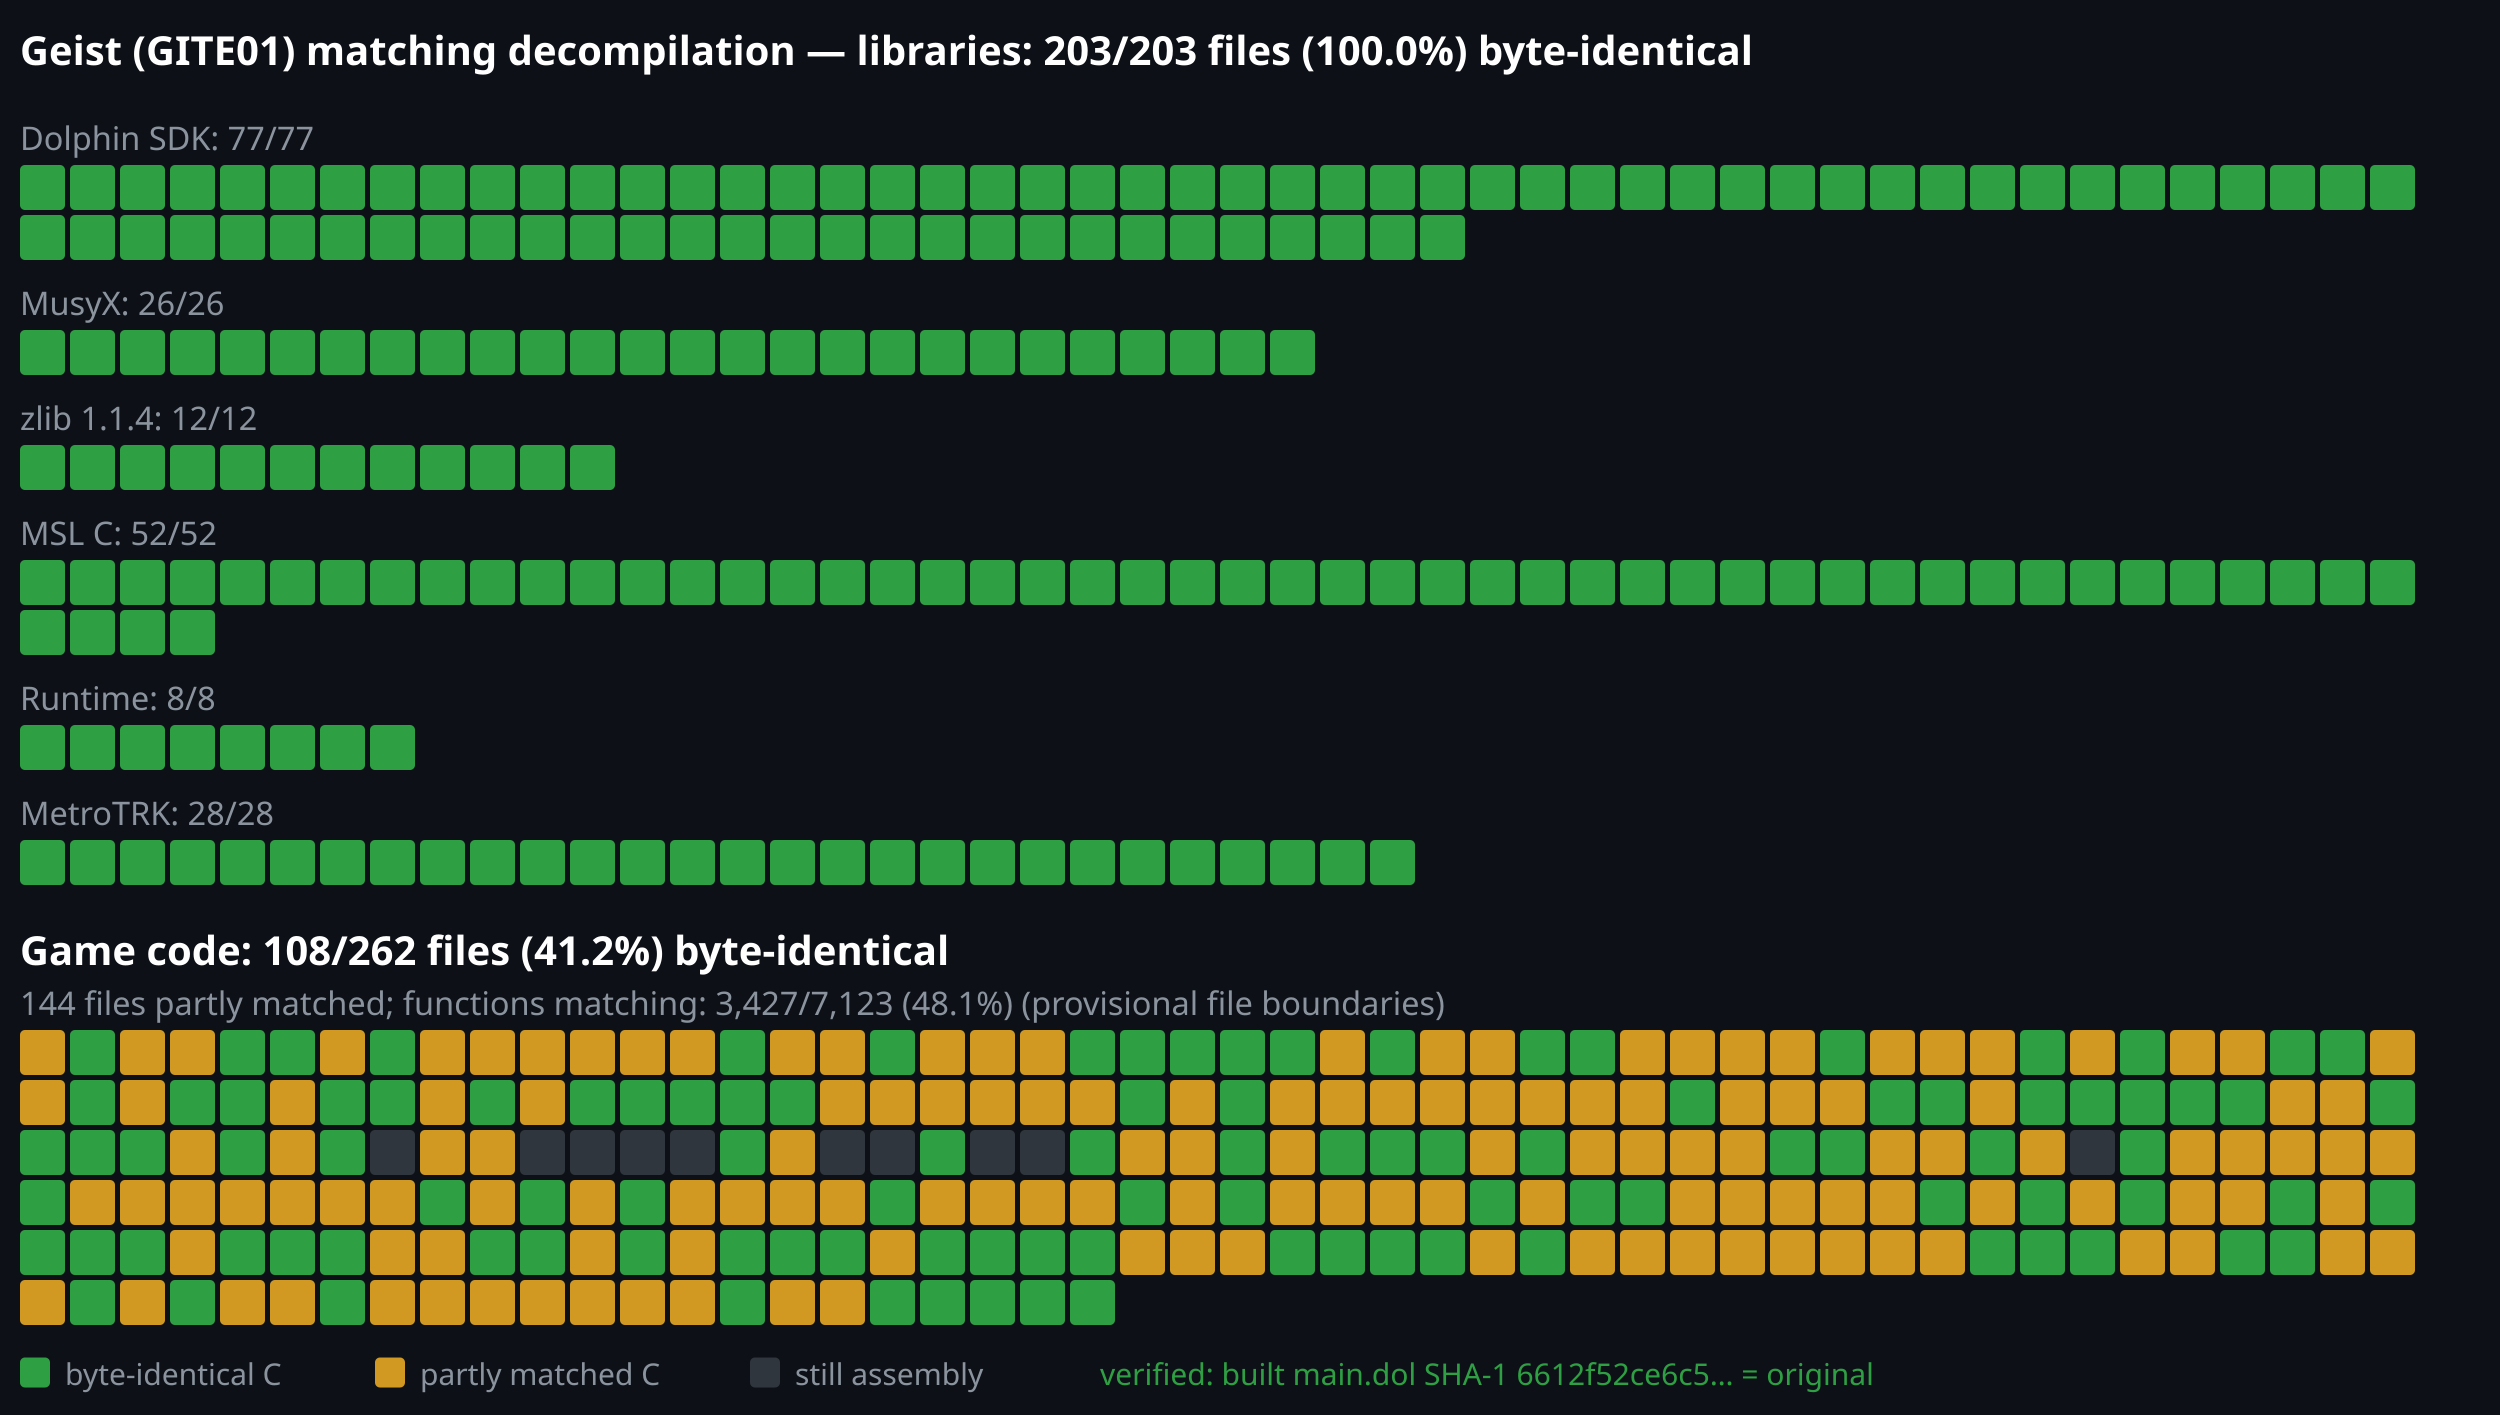
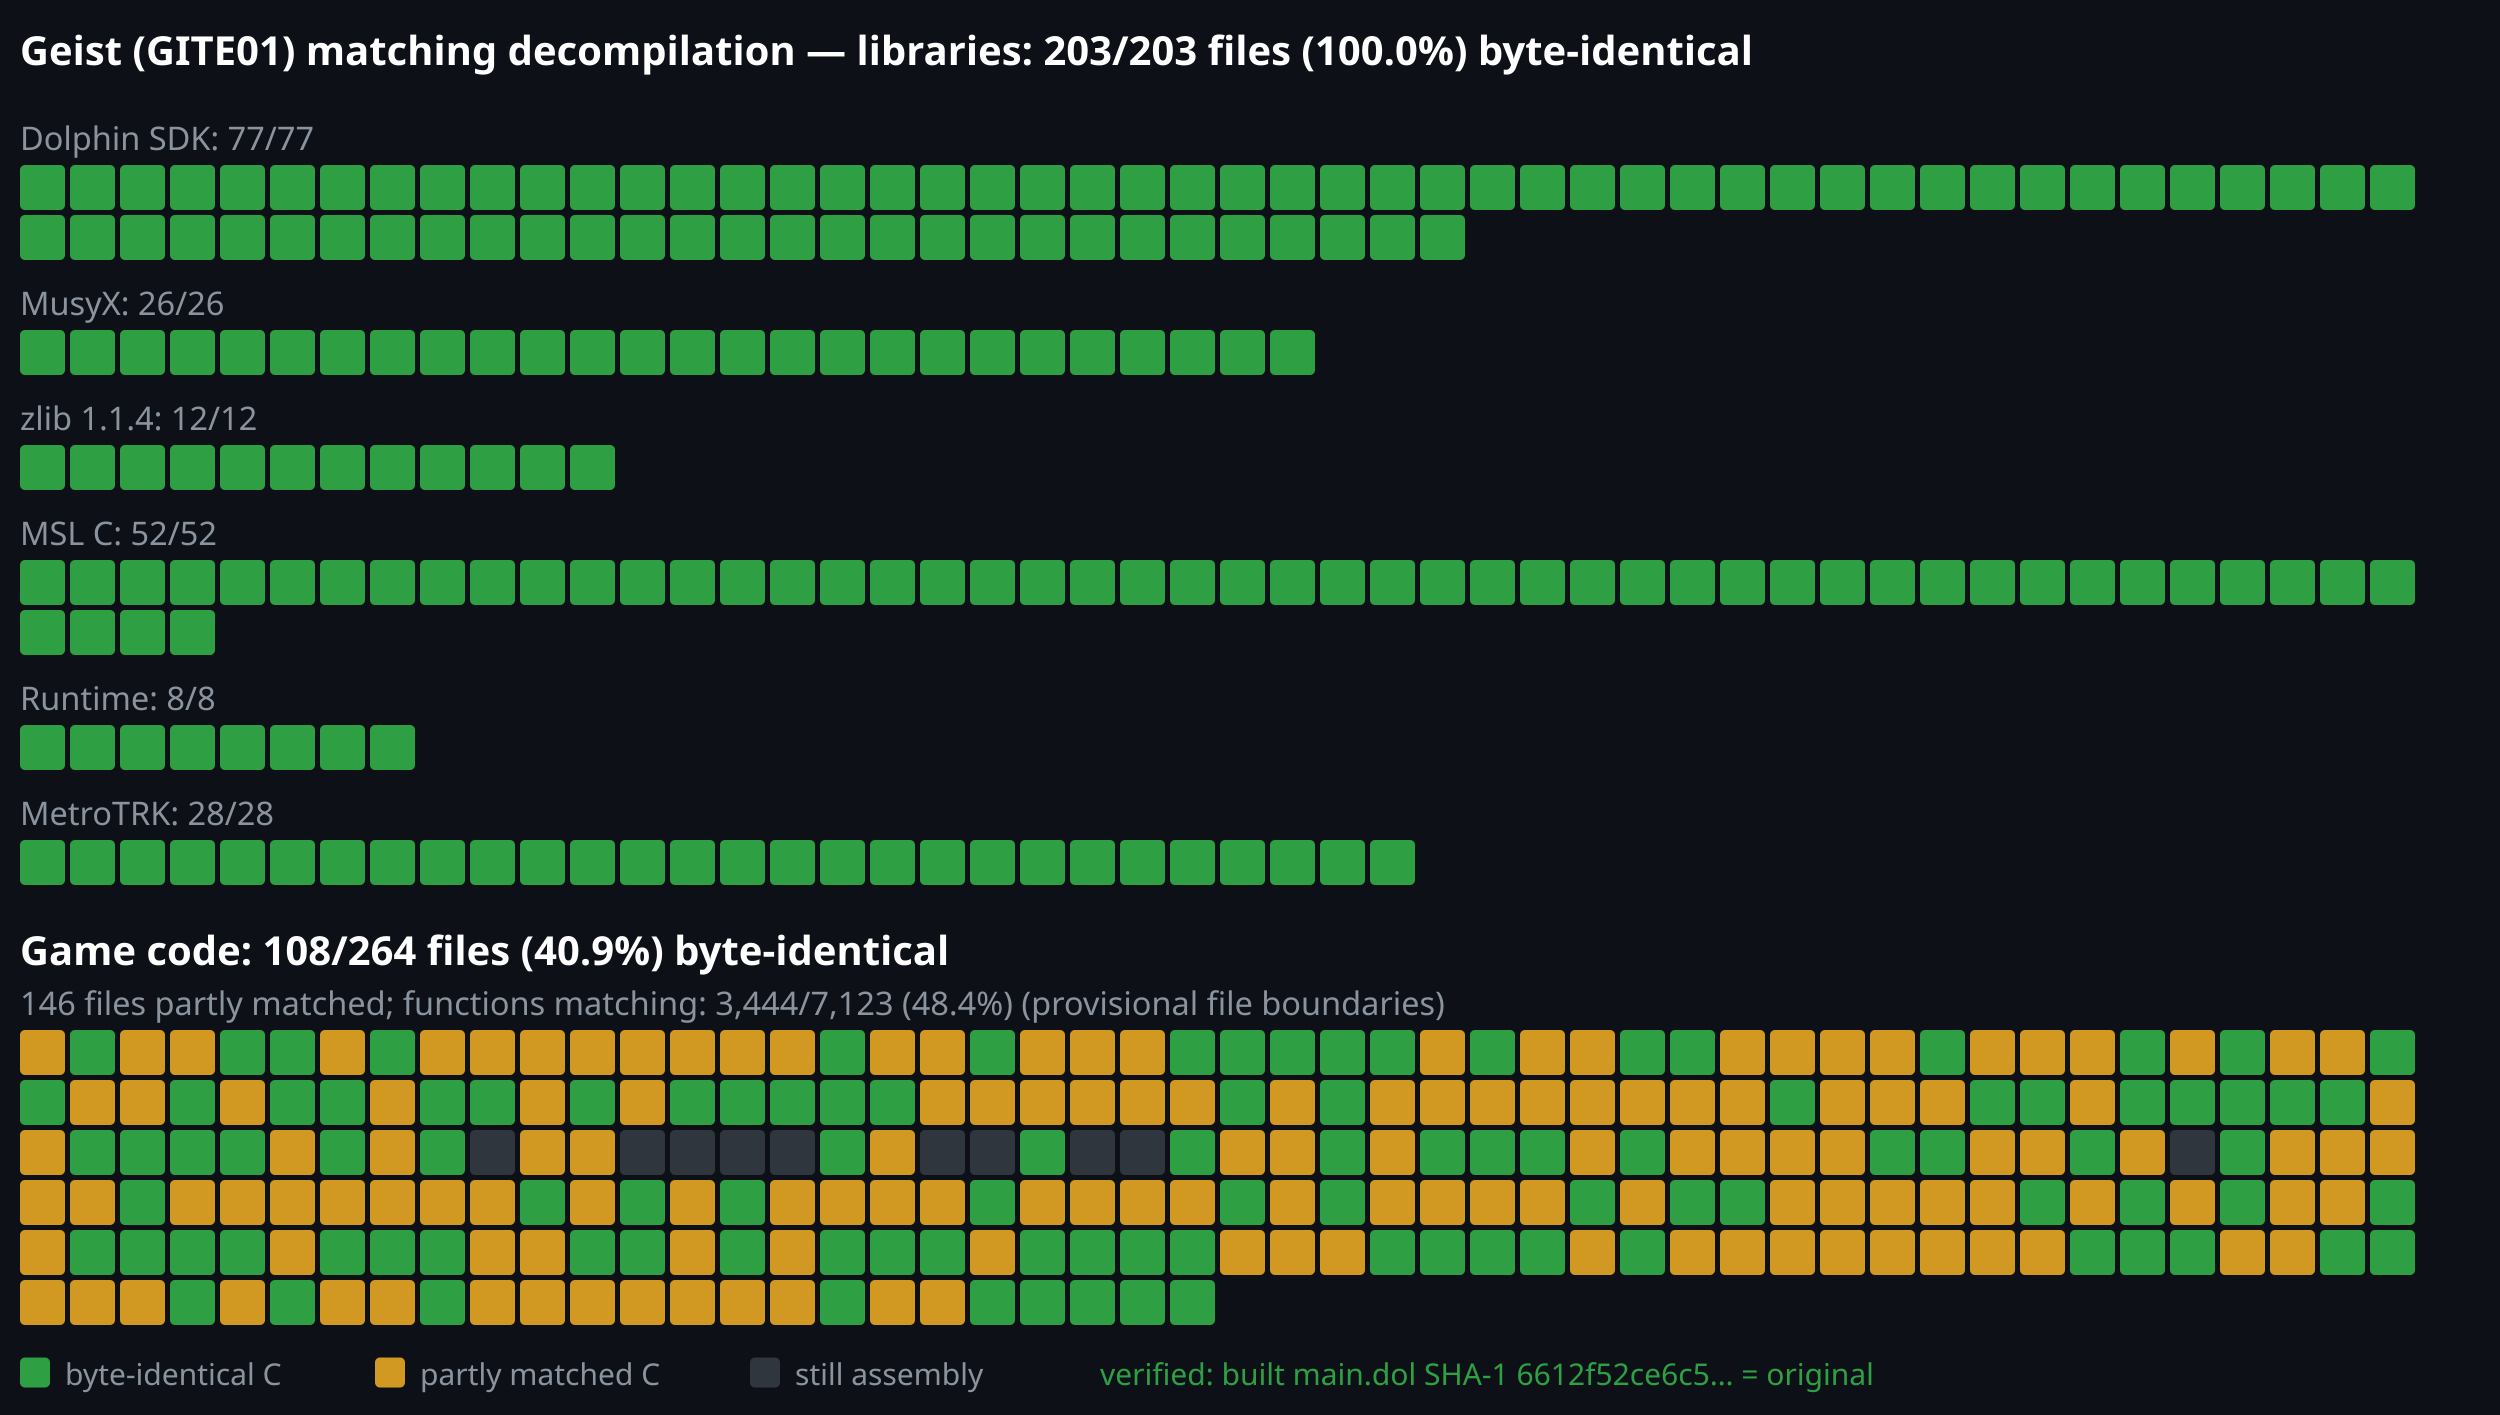
<svg xmlns="http://www.w3.org/2000/svg" viewBox="0 0 1000 566" width="1000" height="566">
  <rect width="1000" height="566" fill="#0d1117" />
  <text x="8" y="26" font-family="sans-serif" font-size="16" font-weight="bold" fill="#ffffff">Geist (GITE01) matching decompilation — libraries: 203/203 files (100.0%) byte-identical</text>
  <text x="8" y="60" font-family="sans-serif" font-size="13" font-weight="normal" fill="#8b949e">Dolphin SDK: 77/77</text>
  <rect x="8" y="66" width="18" height="18" rx="2" fill="#2ea043" />
  <rect x="28" y="66" width="18" height="18" rx="2" fill="#2ea043" />
  <rect x="48" y="66" width="18" height="18" rx="2" fill="#2ea043" />
  <rect x="68" y="66" width="18" height="18" rx="2" fill="#2ea043" />
  <rect x="88" y="66" width="18" height="18" rx="2" fill="#2ea043" />
  <rect x="108" y="66" width="18" height="18" rx="2" fill="#2ea043" />
  <rect x="128" y="66" width="18" height="18" rx="2" fill="#2ea043" />
  <rect x="148" y="66" width="18" height="18" rx="2" fill="#2ea043" />
  <rect x="168" y="66" width="18" height="18" rx="2" fill="#2ea043" />
  <rect x="188" y="66" width="18" height="18" rx="2" fill="#2ea043" />
  <rect x="208" y="66" width="18" height="18" rx="2" fill="#2ea043" />
  <rect x="228" y="66" width="18" height="18" rx="2" fill="#2ea043" />
  <rect x="248" y="66" width="18" height="18" rx="2" fill="#2ea043" />
  <rect x="268" y="66" width="18" height="18" rx="2" fill="#2ea043" />
  <rect x="288" y="66" width="18" height="18" rx="2" fill="#2ea043" />
  <rect x="308" y="66" width="18" height="18" rx="2" fill="#2ea043" />
  <rect x="328" y="66" width="18" height="18" rx="2" fill="#2ea043" />
  <rect x="348" y="66" width="18" height="18" rx="2" fill="#2ea043" />
  <rect x="368" y="66" width="18" height="18" rx="2" fill="#2ea043" />
  <rect x="388" y="66" width="18" height="18" rx="2" fill="#2ea043" />
  <rect x="408" y="66" width="18" height="18" rx="2" fill="#2ea043" />
  <rect x="428" y="66" width="18" height="18" rx="2" fill="#2ea043" />
  <rect x="448" y="66" width="18" height="18" rx="2" fill="#2ea043" />
  <rect x="468" y="66" width="18" height="18" rx="2" fill="#2ea043" />
  <rect x="488" y="66" width="18" height="18" rx="2" fill="#2ea043" />
  <rect x="508" y="66" width="18" height="18" rx="2" fill="#2ea043" />
  <rect x="528" y="66" width="18" height="18" rx="2" fill="#2ea043" />
  <rect x="548" y="66" width="18" height="18" rx="2" fill="#2ea043" />
  <rect x="568" y="66" width="18" height="18" rx="2" fill="#2ea043" />
  <rect x="588" y="66" width="18" height="18" rx="2" fill="#2ea043" />
  <rect x="608" y="66" width="18" height="18" rx="2" fill="#2ea043" />
  <rect x="628" y="66" width="18" height="18" rx="2" fill="#2ea043" />
  <rect x="648" y="66" width="18" height="18" rx="2" fill="#2ea043" />
  <rect x="668" y="66" width="18" height="18" rx="2" fill="#2ea043" />
  <rect x="688" y="66" width="18" height="18" rx="2" fill="#2ea043" />
  <rect x="708" y="66" width="18" height="18" rx="2" fill="#2ea043" />
  <rect x="728" y="66" width="18" height="18" rx="2" fill="#2ea043" />
  <rect x="748" y="66" width="18" height="18" rx="2" fill="#2ea043" />
  <rect x="768" y="66" width="18" height="18" rx="2" fill="#2ea043" />
  <rect x="788" y="66" width="18" height="18" rx="2" fill="#2ea043" />
  <rect x="808" y="66" width="18" height="18" rx="2" fill="#2ea043" />
  <rect x="828" y="66" width="18" height="18" rx="2" fill="#2ea043" />
  <rect x="848" y="66" width="18" height="18" rx="2" fill="#2ea043" />
  <rect x="868" y="66" width="18" height="18" rx="2" fill="#2ea043" />
  <rect x="888" y="66" width="18" height="18" rx="2" fill="#2ea043" />
  <rect x="908" y="66" width="18" height="18" rx="2" fill="#2ea043" />
  <rect x="928" y="66" width="18" height="18" rx="2" fill="#2ea043" />
  <rect x="948" y="66" width="18" height="18" rx="2" fill="#2ea043" />
  <rect x="8" y="86" width="18" height="18" rx="2" fill="#2ea043" />
  <rect x="28" y="86" width="18" height="18" rx="2" fill="#2ea043" />
  <rect x="48" y="86" width="18" height="18" rx="2" fill="#2ea043" />
  <rect x="68" y="86" width="18" height="18" rx="2" fill="#2ea043" />
  <rect x="88" y="86" width="18" height="18" rx="2" fill="#2ea043" />
  <rect x="108" y="86" width="18" height="18" rx="2" fill="#2ea043" />
  <rect x="128" y="86" width="18" height="18" rx="2" fill="#2ea043" />
  <rect x="148" y="86" width="18" height="18" rx="2" fill="#2ea043" />
  <rect x="168" y="86" width="18" height="18" rx="2" fill="#2ea043" />
  <rect x="188" y="86" width="18" height="18" rx="2" fill="#2ea043" />
  <rect x="208" y="86" width="18" height="18" rx="2" fill="#2ea043" />
  <rect x="228" y="86" width="18" height="18" rx="2" fill="#2ea043" />
  <rect x="248" y="86" width="18" height="18" rx="2" fill="#2ea043" />
  <rect x="268" y="86" width="18" height="18" rx="2" fill="#2ea043" />
  <rect x="288" y="86" width="18" height="18" rx="2" fill="#2ea043" />
  <rect x="308" y="86" width="18" height="18" rx="2" fill="#2ea043" />
  <rect x="328" y="86" width="18" height="18" rx="2" fill="#2ea043" />
  <rect x="348" y="86" width="18" height="18" rx="2" fill="#2ea043" />
  <rect x="368" y="86" width="18" height="18" rx="2" fill="#2ea043" />
  <rect x="388" y="86" width="18" height="18" rx="2" fill="#2ea043" />
  <rect x="408" y="86" width="18" height="18" rx="2" fill="#2ea043" />
  <rect x="428" y="86" width="18" height="18" rx="2" fill="#2ea043" />
  <rect x="448" y="86" width="18" height="18" rx="2" fill="#2ea043" />
  <rect x="468" y="86" width="18" height="18" rx="2" fill="#2ea043" />
  <rect x="488" y="86" width="18" height="18" rx="2" fill="#2ea043" />
  <rect x="508" y="86" width="18" height="18" rx="2" fill="#2ea043" />
  <rect x="528" y="86" width="18" height="18" rx="2" fill="#2ea043" />
  <rect x="548" y="86" width="18" height="18" rx="2" fill="#2ea043" />
  <rect x="568" y="86" width="18" height="18" rx="2" fill="#2ea043" />
  <text x="8" y="126" font-family="sans-serif" font-size="13" font-weight="normal" fill="#8b949e">MusyX: 26/26</text>
  <rect x="8" y="132" width="18" height="18" rx="2" fill="#2ea043" />
  <rect x="28" y="132" width="18" height="18" rx="2" fill="#2ea043" />
  <rect x="48" y="132" width="18" height="18" rx="2" fill="#2ea043" />
  <rect x="68" y="132" width="18" height="18" rx="2" fill="#2ea043" />
  <rect x="88" y="132" width="18" height="18" rx="2" fill="#2ea043" />
  <rect x="108" y="132" width="18" height="18" rx="2" fill="#2ea043" />
  <rect x="128" y="132" width="18" height="18" rx="2" fill="#2ea043" />
  <rect x="148" y="132" width="18" height="18" rx="2" fill="#2ea043" />
  <rect x="168" y="132" width="18" height="18" rx="2" fill="#2ea043" />
  <rect x="188" y="132" width="18" height="18" rx="2" fill="#2ea043" />
  <rect x="208" y="132" width="18" height="18" rx="2" fill="#2ea043" />
  <rect x="228" y="132" width="18" height="18" rx="2" fill="#2ea043" />
  <rect x="248" y="132" width="18" height="18" rx="2" fill="#2ea043" />
  <rect x="268" y="132" width="18" height="18" rx="2" fill="#2ea043" />
  <rect x="288" y="132" width="18" height="18" rx="2" fill="#2ea043" />
  <rect x="308" y="132" width="18" height="18" rx="2" fill="#2ea043" />
  <rect x="328" y="132" width="18" height="18" rx="2" fill="#2ea043" />
  <rect x="348" y="132" width="18" height="18" rx="2" fill="#2ea043" />
  <rect x="368" y="132" width="18" height="18" rx="2" fill="#2ea043" />
  <rect x="388" y="132" width="18" height="18" rx="2" fill="#2ea043" />
  <rect x="408" y="132" width="18" height="18" rx="2" fill="#2ea043" />
  <rect x="428" y="132" width="18" height="18" rx="2" fill="#2ea043" />
  <rect x="448" y="132" width="18" height="18" rx="2" fill="#2ea043" />
  <rect x="468" y="132" width="18" height="18" rx="2" fill="#2ea043" />
  <rect x="488" y="132" width="18" height="18" rx="2" fill="#2ea043" />
  <rect x="508" y="132" width="18" height="18" rx="2" fill="#2ea043" />
  <text x="8" y="172" font-family="sans-serif" font-size="13" font-weight="normal" fill="#8b949e">zlib 1.1.4: 12/12</text>
  <rect x="8" y="178" width="18" height="18" rx="2" fill="#2ea043" />
  <rect x="28" y="178" width="18" height="18" rx="2" fill="#2ea043" />
  <rect x="48" y="178" width="18" height="18" rx="2" fill="#2ea043" />
  <rect x="68" y="178" width="18" height="18" rx="2" fill="#2ea043" />
  <rect x="88" y="178" width="18" height="18" rx="2" fill="#2ea043" />
  <rect x="108" y="178" width="18" height="18" rx="2" fill="#2ea043" />
  <rect x="128" y="178" width="18" height="18" rx="2" fill="#2ea043" />
  <rect x="148" y="178" width="18" height="18" rx="2" fill="#2ea043" />
  <rect x="168" y="178" width="18" height="18" rx="2" fill="#2ea043" />
  <rect x="188" y="178" width="18" height="18" rx="2" fill="#2ea043" />
  <rect x="208" y="178" width="18" height="18" rx="2" fill="#2ea043" />
  <rect x="228" y="178" width="18" height="18" rx="2" fill="#2ea043" />
  <text x="8" y="218" font-family="sans-serif" font-size="13" font-weight="normal" fill="#8b949e">MSL C: 52/52</text>
  <rect x="8" y="224" width="18" height="18" rx="2" fill="#2ea043" />
  <rect x="28" y="224" width="18" height="18" rx="2" fill="#2ea043" />
  <rect x="48" y="224" width="18" height="18" rx="2" fill="#2ea043" />
  <rect x="68" y="224" width="18" height="18" rx="2" fill="#2ea043" />
  <rect x="88" y="224" width="18" height="18" rx="2" fill="#2ea043" />
  <rect x="108" y="224" width="18" height="18" rx="2" fill="#2ea043" />
  <rect x="128" y="224" width="18" height="18" rx="2" fill="#2ea043" />
  <rect x="148" y="224" width="18" height="18" rx="2" fill="#2ea043" />
  <rect x="168" y="224" width="18" height="18" rx="2" fill="#2ea043" />
  <rect x="188" y="224" width="18" height="18" rx="2" fill="#2ea043" />
  <rect x="208" y="224" width="18" height="18" rx="2" fill="#2ea043" />
  <rect x="228" y="224" width="18" height="18" rx="2" fill="#2ea043" />
  <rect x="248" y="224" width="18" height="18" rx="2" fill="#2ea043" />
  <rect x="268" y="224" width="18" height="18" rx="2" fill="#2ea043" />
  <rect x="288" y="224" width="18" height="18" rx="2" fill="#2ea043" />
  <rect x="308" y="224" width="18" height="18" rx="2" fill="#2ea043" />
  <rect x="328" y="224" width="18" height="18" rx="2" fill="#2ea043" />
  <rect x="348" y="224" width="18" height="18" rx="2" fill="#2ea043" />
  <rect x="368" y="224" width="18" height="18" rx="2" fill="#2ea043" />
  <rect x="388" y="224" width="18" height="18" rx="2" fill="#2ea043" />
  <rect x="408" y="224" width="18" height="18" rx="2" fill="#2ea043" />
  <rect x="428" y="224" width="18" height="18" rx="2" fill="#2ea043" />
  <rect x="448" y="224" width="18" height="18" rx="2" fill="#2ea043" />
  <rect x="468" y="224" width="18" height="18" rx="2" fill="#2ea043" />
  <rect x="488" y="224" width="18" height="18" rx="2" fill="#2ea043" />
  <rect x="508" y="224" width="18" height="18" rx="2" fill="#2ea043" />
  <rect x="528" y="224" width="18" height="18" rx="2" fill="#2ea043" />
  <rect x="548" y="224" width="18" height="18" rx="2" fill="#2ea043" />
  <rect x="568" y="224" width="18" height="18" rx="2" fill="#2ea043" />
  <rect x="588" y="224" width="18" height="18" rx="2" fill="#2ea043" />
  <rect x="608" y="224" width="18" height="18" rx="2" fill="#2ea043" />
  <rect x="628" y="224" width="18" height="18" rx="2" fill="#2ea043" />
  <rect x="648" y="224" width="18" height="18" rx="2" fill="#2ea043" />
  <rect x="668" y="224" width="18" height="18" rx="2" fill="#2ea043" />
  <rect x="688" y="224" width="18" height="18" rx="2" fill="#2ea043" />
  <rect x="708" y="224" width="18" height="18" rx="2" fill="#2ea043" />
  <rect x="728" y="224" width="18" height="18" rx="2" fill="#2ea043" />
  <rect x="748" y="224" width="18" height="18" rx="2" fill="#2ea043" />
  <rect x="768" y="224" width="18" height="18" rx="2" fill="#2ea043" />
  <rect x="788" y="224" width="18" height="18" rx="2" fill="#2ea043" />
  <rect x="808" y="224" width="18" height="18" rx="2" fill="#2ea043" />
  <rect x="828" y="224" width="18" height="18" rx="2" fill="#2ea043" />
  <rect x="848" y="224" width="18" height="18" rx="2" fill="#2ea043" />
  <rect x="868" y="224" width="18" height="18" rx="2" fill="#2ea043" />
  <rect x="888" y="224" width="18" height="18" rx="2" fill="#2ea043" />
  <rect x="908" y="224" width="18" height="18" rx="2" fill="#2ea043" />
  <rect x="928" y="224" width="18" height="18" rx="2" fill="#2ea043" />
  <rect x="948" y="224" width="18" height="18" rx="2" fill="#2ea043" />
  <rect x="8" y="244" width="18" height="18" rx="2" fill="#2ea043" />
  <rect x="28" y="244" width="18" height="18" rx="2" fill="#2ea043" />
  <rect x="48" y="244" width="18" height="18" rx="2" fill="#2ea043" />
  <rect x="68" y="244" width="18" height="18" rx="2" fill="#2ea043" />
  <text x="8" y="284" font-family="sans-serif" font-size="13" font-weight="normal" fill="#8b949e">Runtime: 8/8</text>
  <rect x="8" y="290" width="18" height="18" rx="2" fill="#2ea043" />
  <rect x="28" y="290" width="18" height="18" rx="2" fill="#2ea043" />
  <rect x="48" y="290" width="18" height="18" rx="2" fill="#2ea043" />
  <rect x="68" y="290" width="18" height="18" rx="2" fill="#2ea043" />
  <rect x="88" y="290" width="18" height="18" rx="2" fill="#2ea043" />
  <rect x="108" y="290" width="18" height="18" rx="2" fill="#2ea043" />
  <rect x="128" y="290" width="18" height="18" rx="2" fill="#2ea043" />
  <rect x="148" y="290" width="18" height="18" rx="2" fill="#2ea043" />
  <text x="8" y="330" font-family="sans-serif" font-size="13" font-weight="normal" fill="#8b949e">MetroTRK: 28/28</text>
  <rect x="8" y="336" width="18" height="18" rx="2" fill="#2ea043" />
  <rect x="28" y="336" width="18" height="18" rx="2" fill="#2ea043" />
  <rect x="48" y="336" width="18" height="18" rx="2" fill="#2ea043" />
  <rect x="68" y="336" width="18" height="18" rx="2" fill="#2ea043" />
  <rect x="88" y="336" width="18" height="18" rx="2" fill="#2ea043" />
  <rect x="108" y="336" width="18" height="18" rx="2" fill="#2ea043" />
  <rect x="128" y="336" width="18" height="18" rx="2" fill="#2ea043" />
  <rect x="148" y="336" width="18" height="18" rx="2" fill="#2ea043" />
  <rect x="168" y="336" width="18" height="18" rx="2" fill="#2ea043" />
  <rect x="188" y="336" width="18" height="18" rx="2" fill="#2ea043" />
  <rect x="208" y="336" width="18" height="18" rx="2" fill="#2ea043" />
  <rect x="228" y="336" width="18" height="18" rx="2" fill="#2ea043" />
  <rect x="248" y="336" width="18" height="18" rx="2" fill="#2ea043" />
  <rect x="268" y="336" width="18" height="18" rx="2" fill="#2ea043" />
  <rect x="288" y="336" width="18" height="18" rx="2" fill="#2ea043" />
  <rect x="308" y="336" width="18" height="18" rx="2" fill="#2ea043" />
  <rect x="328" y="336" width="18" height="18" rx="2" fill="#2ea043" />
  <rect x="348" y="336" width="18" height="18" rx="2" fill="#2ea043" />
  <rect x="368" y="336" width="18" height="18" rx="2" fill="#2ea043" />
  <rect x="388" y="336" width="18" height="18" rx="2" fill="#2ea043" />
  <rect x="408" y="336" width="18" height="18" rx="2" fill="#2ea043" />
  <rect x="428" y="336" width="18" height="18" rx="2" fill="#2ea043" />
  <rect x="448" y="336" width="18" height="18" rx="2" fill="#2ea043" />
  <rect x="468" y="336" width="18" height="18" rx="2" fill="#2ea043" />
  <rect x="488" y="336" width="18" height="18" rx="2" fill="#2ea043" />
  <rect x="508" y="336" width="18" height="18" rx="2" fill="#2ea043" />
  <rect x="528" y="336" width="18" height="18" rx="2" fill="#2ea043" />
  <rect x="548" y="336" width="18" height="18" rx="2" fill="#2ea043" />
-   <text x="8" y="386" font-family="sans-serif" font-size="16" font-weight="bold" fill="#ffffff">Game code: 108/262 files (41.2%) byte-identical</text>
-   <text x="8" y="406" font-family="sans-serif" font-size="13" font-weight="normal" fill="#8b949e">144 files partly matched; functions matching: 3,427/7,123 (48.1%) (provisional file boundaries)</text>
+   <text x="8" y="386" font-family="sans-serif" font-size="16" font-weight="bold" fill="#ffffff">Game code: 108/264 files (40.9%) byte-identical</text>
+   <text x="8" y="406" font-family="sans-serif" font-size="13" font-weight="normal" fill="#8b949e">146 files partly matched; functions matching: 3,444/7,123 (48.4%) (provisional file boundaries)</text>
  <rect x="8" y="412" width="18" height="18" rx="2" fill="#d29922" />
  <rect x="28" y="412" width="18" height="18" rx="2" fill="#2ea043" />
  <rect x="48" y="412" width="18" height="18" rx="2" fill="#d29922" />
  <rect x="68" y="412" width="18" height="18" rx="2" fill="#d29922" />
  <rect x="88" y="412" width="18" height="18" rx="2" fill="#2ea043" />
  <rect x="108" y="412" width="18" height="18" rx="2" fill="#2ea043" />
  <rect x="128" y="412" width="18" height="18" rx="2" fill="#d29922" />
  <rect x="148" y="412" width="18" height="18" rx="2" fill="#2ea043" />
  <rect x="168" y="412" width="18" height="18" rx="2" fill="#d29922" />
  <rect x="188" y="412" width="18" height="18" rx="2" fill="#d29922" />
  <rect x="208" y="412" width="18" height="18" rx="2" fill="#d29922" />
  <rect x="228" y="412" width="18" height="18" rx="2" fill="#d29922" />
  <rect x="248" y="412" width="18" height="18" rx="2" fill="#d29922" />
  <rect x="268" y="412" width="18" height="18" rx="2" fill="#d29922" />
-   <rect x="288" y="412" width="18" height="18" rx="2" fill="#2ea043" />
+   <rect x="288" y="412" width="18" height="18" rx="2" fill="#d29922" />
  <rect x="308" y="412" width="18" height="18" rx="2" fill="#d29922" />
-   <rect x="328" y="412" width="18" height="18" rx="2" fill="#d29922" />
-   <rect x="348" y="412" width="18" height="18" rx="2" fill="#2ea043" />
+   <rect x="328" y="412" width="18" height="18" rx="2" fill="#2ea043" />
+   <rect x="348" y="412" width="18" height="18" rx="2" fill="#d29922" />
  <rect x="368" y="412" width="18" height="18" rx="2" fill="#d29922" />
-   <rect x="388" y="412" width="18" height="18" rx="2" fill="#d29922" />
+   <rect x="388" y="412" width="18" height="18" rx="2" fill="#2ea043" />
  <rect x="408" y="412" width="18" height="18" rx="2" fill="#d29922" />
-   <rect x="428" y="412" width="18" height="18" rx="2" fill="#2ea043" />
-   <rect x="448" y="412" width="18" height="18" rx="2" fill="#2ea043" />
+   <rect x="428" y="412" width="18" height="18" rx="2" fill="#d29922" />
+   <rect x="448" y="412" width="18" height="18" rx="2" fill="#d29922" />
  <rect x="468" y="412" width="18" height="18" rx="2" fill="#2ea043" />
  <rect x="488" y="412" width="18" height="18" rx="2" fill="#2ea043" />
  <rect x="508" y="412" width="18" height="18" rx="2" fill="#2ea043" />
-   <rect x="528" y="412" width="18" height="18" rx="2" fill="#d29922" />
+   <rect x="528" y="412" width="18" height="18" rx="2" fill="#2ea043" />
  <rect x="548" y="412" width="18" height="18" rx="2" fill="#2ea043" />
  <rect x="568" y="412" width="18" height="18" rx="2" fill="#d29922" />
-   <rect x="588" y="412" width="18" height="18" rx="2" fill="#d29922" />
-   <rect x="608" y="412" width="18" height="18" rx="2" fill="#2ea043" />
-   <rect x="628" y="412" width="18" height="18" rx="2" fill="#2ea043" />
-   <rect x="648" y="412" width="18" height="18" rx="2" fill="#d29922" />
-   <rect x="668" y="412" width="18" height="18" rx="2" fill="#d29922" />
+   <rect x="588" y="412" width="18" height="18" rx="2" fill="#2ea043" />
+   <rect x="608" y="412" width="18" height="18" rx="2" fill="#d29922" />
+   <rect x="628" y="412" width="18" height="18" rx="2" fill="#d29922" />
+   <rect x="648" y="412" width="18" height="18" rx="2" fill="#2ea043" />
+   <rect x="668" y="412" width="18" height="18" rx="2" fill="#2ea043" />
  <rect x="688" y="412" width="18" height="18" rx="2" fill="#d29922" />
  <rect x="708" y="412" width="18" height="18" rx="2" fill="#d29922" />
-   <rect x="728" y="412" width="18" height="18" rx="2" fill="#2ea043" />
+   <rect x="728" y="412" width="18" height="18" rx="2" fill="#d29922" />
  <rect x="748" y="412" width="18" height="18" rx="2" fill="#d29922" />
-   <rect x="768" y="412" width="18" height="18" rx="2" fill="#d29922" />
+   <rect x="768" y="412" width="18" height="18" rx="2" fill="#2ea043" />
  <rect x="788" y="412" width="18" height="18" rx="2" fill="#d29922" />
-   <rect x="808" y="412" width="18" height="18" rx="2" fill="#2ea043" />
+   <rect x="808" y="412" width="18" height="18" rx="2" fill="#d29922" />
  <rect x="828" y="412" width="18" height="18" rx="2" fill="#d29922" />
  <rect x="848" y="412" width="18" height="18" rx="2" fill="#2ea043" />
  <rect x="868" y="412" width="18" height="18" rx="2" fill="#d29922" />
-   <rect x="888" y="412" width="18" height="18" rx="2" fill="#d29922" />
-   <rect x="908" y="412" width="18" height="18" rx="2" fill="#2ea043" />
-   <rect x="928" y="412" width="18" height="18" rx="2" fill="#2ea043" />
-   <rect x="948" y="412" width="18" height="18" rx="2" fill="#d29922" />
-   <rect x="8" y="432" width="18" height="18" rx="2" fill="#d29922" />
-   <rect x="28" y="432" width="18" height="18" rx="2" fill="#2ea043" />
+   <rect x="888" y="412" width="18" height="18" rx="2" fill="#2ea043" />
+   <rect x="908" y="412" width="18" height="18" rx="2" fill="#d29922" />
+   <rect x="928" y="412" width="18" height="18" rx="2" fill="#d29922" />
+   <rect x="948" y="412" width="18" height="18" rx="2" fill="#2ea043" />
+   <rect x="8" y="432" width="18" height="18" rx="2" fill="#2ea043" />
+   <rect x="28" y="432" width="18" height="18" rx="2" fill="#d29922" />
  <rect x="48" y="432" width="18" height="18" rx="2" fill="#d29922" />
  <rect x="68" y="432" width="18" height="18" rx="2" fill="#2ea043" />
-   <rect x="88" y="432" width="18" height="18" rx="2" fill="#2ea043" />
-   <rect x="108" y="432" width="18" height="18" rx="2" fill="#d29922" />
+   <rect x="88" y="432" width="18" height="18" rx="2" fill="#d29922" />
+   <rect x="108" y="432" width="18" height="18" rx="2" fill="#2ea043" />
  <rect x="128" y="432" width="18" height="18" rx="2" fill="#2ea043" />
-   <rect x="148" y="432" width="18" height="18" rx="2" fill="#2ea043" />
-   <rect x="168" y="432" width="18" height="18" rx="2" fill="#d29922" />
+   <rect x="148" y="432" width="18" height="18" rx="2" fill="#d29922" />
+   <rect x="168" y="432" width="18" height="18" rx="2" fill="#2ea043" />
  <rect x="188" y="432" width="18" height="18" rx="2" fill="#2ea043" />
  <rect x="208" y="432" width="18" height="18" rx="2" fill="#d29922" />
  <rect x="228" y="432" width="18" height="18" rx="2" fill="#2ea043" />
-   <rect x="248" y="432" width="18" height="18" rx="2" fill="#2ea043" />
+   <rect x="248" y="432" width="18" height="18" rx="2" fill="#d29922" />
  <rect x="268" y="432" width="18" height="18" rx="2" fill="#2ea043" />
  <rect x="288" y="432" width="18" height="18" rx="2" fill="#2ea043" />
  <rect x="308" y="432" width="18" height="18" rx="2" fill="#2ea043" />
-   <rect x="328" y="432" width="18" height="18" rx="2" fill="#d29922" />
-   <rect x="348" y="432" width="18" height="18" rx="2" fill="#d29922" />
+   <rect x="328" y="432" width="18" height="18" rx="2" fill="#2ea043" />
+   <rect x="348" y="432" width="18" height="18" rx="2" fill="#2ea043" />
  <rect x="368" y="432" width="18" height="18" rx="2" fill="#d29922" />
  <rect x="388" y="432" width="18" height="18" rx="2" fill="#d29922" />
  <rect x="408" y="432" width="18" height="18" rx="2" fill="#d29922" />
  <rect x="428" y="432" width="18" height="18" rx="2" fill="#d29922" />
-   <rect x="448" y="432" width="18" height="18" rx="2" fill="#2ea043" />
+   <rect x="448" y="432" width="18" height="18" rx="2" fill="#d29922" />
  <rect x="468" y="432" width="18" height="18" rx="2" fill="#d29922" />
  <rect x="488" y="432" width="18" height="18" rx="2" fill="#2ea043" />
  <rect x="508" y="432" width="18" height="18" rx="2" fill="#d29922" />
-   <rect x="528" y="432" width="18" height="18" rx="2" fill="#d29922" />
+   <rect x="528" y="432" width="18" height="18" rx="2" fill="#2ea043" />
  <rect x="548" y="432" width="18" height="18" rx="2" fill="#d29922" />
  <rect x="568" y="432" width="18" height="18" rx="2" fill="#d29922" />
  <rect x="588" y="432" width="18" height="18" rx="2" fill="#d29922" />
  <rect x="608" y="432" width="18" height="18" rx="2" fill="#d29922" />
  <rect x="628" y="432" width="18" height="18" rx="2" fill="#d29922" />
  <rect x="648" y="432" width="18" height="18" rx="2" fill="#d29922" />
-   <rect x="668" y="432" width="18" height="18" rx="2" fill="#2ea043" />
+   <rect x="668" y="432" width="18" height="18" rx="2" fill="#d29922" />
  <rect x="688" y="432" width="18" height="18" rx="2" fill="#d29922" />
-   <rect x="708" y="432" width="18" height="18" rx="2" fill="#d29922" />
+   <rect x="708" y="432" width="18" height="18" rx="2" fill="#2ea043" />
  <rect x="728" y="432" width="18" height="18" rx="2" fill="#d29922" />
-   <rect x="748" y="432" width="18" height="18" rx="2" fill="#2ea043" />
-   <rect x="768" y="432" width="18" height="18" rx="2" fill="#2ea043" />
-   <rect x="788" y="432" width="18" height="18" rx="2" fill="#d29922" />
+   <rect x="748" y="432" width="18" height="18" rx="2" fill="#d29922" />
+   <rect x="768" y="432" width="18" height="18" rx="2" fill="#d29922" />
+   <rect x="788" y="432" width="18" height="18" rx="2" fill="#2ea043" />
  <rect x="808" y="432" width="18" height="18" rx="2" fill="#2ea043" />
-   <rect x="828" y="432" width="18" height="18" rx="2" fill="#2ea043" />
+   <rect x="828" y="432" width="18" height="18" rx="2" fill="#d29922" />
  <rect x="848" y="432" width="18" height="18" rx="2" fill="#2ea043" />
  <rect x="868" y="432" width="18" height="18" rx="2" fill="#2ea043" />
  <rect x="888" y="432" width="18" height="18" rx="2" fill="#2ea043" />
-   <rect x="908" y="432" width="18" height="18" rx="2" fill="#d29922" />
-   <rect x="928" y="432" width="18" height="18" rx="2" fill="#d29922" />
-   <rect x="948" y="432" width="18" height="18" rx="2" fill="#2ea043" />
-   <rect x="8" y="452" width="18" height="18" rx="2" fill="#2ea043" />
+   <rect x="908" y="432" width="18" height="18" rx="2" fill="#2ea043" />
+   <rect x="928" y="432" width="18" height="18" rx="2" fill="#2ea043" />
+   <rect x="948" y="432" width="18" height="18" rx="2" fill="#d29922" />
+   <rect x="8" y="452" width="18" height="18" rx="2" fill="#d29922" />
  <rect x="28" y="452" width="18" height="18" rx="2" fill="#2ea043" />
  <rect x="48" y="452" width="18" height="18" rx="2" fill="#2ea043" />
-   <rect x="68" y="452" width="18" height="18" rx="2" fill="#d29922" />
+   <rect x="68" y="452" width="18" height="18" rx="2" fill="#2ea043" />
  <rect x="88" y="452" width="18" height="18" rx="2" fill="#2ea043" />
  <rect x="108" y="452" width="18" height="18" rx="2" fill="#d29922" />
  <rect x="128" y="452" width="18" height="18" rx="2" fill="#2ea043" />
-   <rect x="148" y="452" width="18" height="18" rx="2" fill="#30363d" />
-   <rect x="168" y="452" width="18" height="18" rx="2" fill="#d29922" />
-   <rect x="188" y="452" width="18" height="18" rx="2" fill="#d29922" />
-   <rect x="208" y="452" width="18" height="18" rx="2" fill="#30363d" />
-   <rect x="228" y="452" width="18" height="18" rx="2" fill="#30363d" />
+   <rect x="148" y="452" width="18" height="18" rx="2" fill="#d29922" />
+   <rect x="168" y="452" width="18" height="18" rx="2" fill="#2ea043" />
+   <rect x="188" y="452" width="18" height="18" rx="2" fill="#30363d" />
+   <rect x="208" y="452" width="18" height="18" rx="2" fill="#d29922" />
+   <rect x="228" y="452" width="18" height="18" rx="2" fill="#d29922" />
  <rect x="248" y="452" width="18" height="18" rx="2" fill="#30363d" />
  <rect x="268" y="452" width="18" height="18" rx="2" fill="#30363d" />
-   <rect x="288" y="452" width="18" height="18" rx="2" fill="#2ea043" />
-   <rect x="308" y="452" width="18" height="18" rx="2" fill="#d29922" />
-   <rect x="328" y="452" width="18" height="18" rx="2" fill="#30363d" />
-   <rect x="348" y="452" width="18" height="18" rx="2" fill="#30363d" />
-   <rect x="368" y="452" width="18" height="18" rx="2" fill="#2ea043" />
+   <rect x="288" y="452" width="18" height="18" rx="2" fill="#30363d" />
+   <rect x="308" y="452" width="18" height="18" rx="2" fill="#30363d" />
+   <rect x="328" y="452" width="18" height="18" rx="2" fill="#2ea043" />
+   <rect x="348" y="452" width="18" height="18" rx="2" fill="#d29922" />
+   <rect x="368" y="452" width="18" height="18" rx="2" fill="#30363d" />
  <rect x="388" y="452" width="18" height="18" rx="2" fill="#30363d" />
-   <rect x="408" y="452" width="18" height="18" rx="2" fill="#30363d" />
-   <rect x="428" y="452" width="18" height="18" rx="2" fill="#2ea043" />
-   <rect x="448" y="452" width="18" height="18" rx="2" fill="#d29922" />
-   <rect x="468" y="452" width="18" height="18" rx="2" fill="#d29922" />
-   <rect x="488" y="452" width="18" height="18" rx="2" fill="#2ea043" />
+   <rect x="408" y="452" width="18" height="18" rx="2" fill="#2ea043" />
+   <rect x="428" y="452" width="18" height="18" rx="2" fill="#30363d" />
+   <rect x="448" y="452" width="18" height="18" rx="2" fill="#30363d" />
+   <rect x="468" y="452" width="18" height="18" rx="2" fill="#2ea043" />
+   <rect x="488" y="452" width="18" height="18" rx="2" fill="#d29922" />
  <rect x="508" y="452" width="18" height="18" rx="2" fill="#d29922" />
  <rect x="528" y="452" width="18" height="18" rx="2" fill="#2ea043" />
-   <rect x="548" y="452" width="18" height="18" rx="2" fill="#2ea043" />
+   <rect x="548" y="452" width="18" height="18" rx="2" fill="#d29922" />
  <rect x="568" y="452" width="18" height="18" rx="2" fill="#2ea043" />
-   <rect x="588" y="452" width="18" height="18" rx="2" fill="#d29922" />
+   <rect x="588" y="452" width="18" height="18" rx="2" fill="#2ea043" />
  <rect x="608" y="452" width="18" height="18" rx="2" fill="#2ea043" />
  <rect x="628" y="452" width="18" height="18" rx="2" fill="#d29922" />
-   <rect x="648" y="452" width="18" height="18" rx="2" fill="#d29922" />
+   <rect x="648" y="452" width="18" height="18" rx="2" fill="#2ea043" />
  <rect x="668" y="452" width="18" height="18" rx="2" fill="#d29922" />
  <rect x="688" y="452" width="18" height="18" rx="2" fill="#d29922" />
-   <rect x="708" y="452" width="18" height="18" rx="2" fill="#2ea043" />
-   <rect x="728" y="452" width="18" height="18" rx="2" fill="#2ea043" />
-   <rect x="748" y="452" width="18" height="18" rx="2" fill="#d29922" />
-   <rect x="768" y="452" width="18" height="18" rx="2" fill="#d29922" />
-   <rect x="788" y="452" width="18" height="18" rx="2" fill="#2ea043" />
+   <rect x="708" y="452" width="18" height="18" rx="2" fill="#d29922" />
+   <rect x="728" y="452" width="18" height="18" rx="2" fill="#d29922" />
+   <rect x="748" y="452" width="18" height="18" rx="2" fill="#2ea043" />
+   <rect x="768" y="452" width="18" height="18" rx="2" fill="#2ea043" />
+   <rect x="788" y="452" width="18" height="18" rx="2" fill="#d29922" />
  <rect x="808" y="452" width="18" height="18" rx="2" fill="#d29922" />
-   <rect x="828" y="452" width="18" height="18" rx="2" fill="#30363d" />
-   <rect x="848" y="452" width="18" height="18" rx="2" fill="#2ea043" />
-   <rect x="868" y="452" width="18" height="18" rx="2" fill="#d29922" />
-   <rect x="888" y="452" width="18" height="18" rx="2" fill="#d29922" />
+   <rect x="828" y="452" width="18" height="18" rx="2" fill="#2ea043" />
+   <rect x="848" y="452" width="18" height="18" rx="2" fill="#d29922" />
+   <rect x="868" y="452" width="18" height="18" rx="2" fill="#30363d" />
+   <rect x="888" y="452" width="18" height="18" rx="2" fill="#2ea043" />
  <rect x="908" y="452" width="18" height="18" rx="2" fill="#d29922" />
  <rect x="928" y="452" width="18" height="18" rx="2" fill="#d29922" />
  <rect x="948" y="452" width="18" height="18" rx="2" fill="#d29922" />
-   <rect x="8" y="472" width="18" height="18" rx="2" fill="#2ea043" />
+   <rect x="8" y="472" width="18" height="18" rx="2" fill="#d29922" />
  <rect x="28" y="472" width="18" height="18" rx="2" fill="#d29922" />
-   <rect x="48" y="472" width="18" height="18" rx="2" fill="#d29922" />
+   <rect x="48" y="472" width="18" height="18" rx="2" fill="#2ea043" />
  <rect x="68" y="472" width="18" height="18" rx="2" fill="#d29922" />
  <rect x="88" y="472" width="18" height="18" rx="2" fill="#d29922" />
  <rect x="108" y="472" width="18" height="18" rx="2" fill="#d29922" />
  <rect x="128" y="472" width="18" height="18" rx="2" fill="#d29922" />
  <rect x="148" y="472" width="18" height="18" rx="2" fill="#d29922" />
-   <rect x="168" y="472" width="18" height="18" rx="2" fill="#2ea043" />
+   <rect x="168" y="472" width="18" height="18" rx="2" fill="#d29922" />
  <rect x="188" y="472" width="18" height="18" rx="2" fill="#d29922" />
  <rect x="208" y="472" width="18" height="18" rx="2" fill="#2ea043" />
  <rect x="228" y="472" width="18" height="18" rx="2" fill="#d29922" />
  <rect x="248" y="472" width="18" height="18" rx="2" fill="#2ea043" />
  <rect x="268" y="472" width="18" height="18" rx="2" fill="#d29922" />
-   <rect x="288" y="472" width="18" height="18" rx="2" fill="#d29922" />
+   <rect x="288" y="472" width="18" height="18" rx="2" fill="#2ea043" />
  <rect x="308" y="472" width="18" height="18" rx="2" fill="#d29922" />
  <rect x="328" y="472" width="18" height="18" rx="2" fill="#d29922" />
-   <rect x="348" y="472" width="18" height="18" rx="2" fill="#2ea043" />
+   <rect x="348" y="472" width="18" height="18" rx="2" fill="#d29922" />
  <rect x="368" y="472" width="18" height="18" rx="2" fill="#d29922" />
-   <rect x="388" y="472" width="18" height="18" rx="2" fill="#d29922" />
+   <rect x="388" y="472" width="18" height="18" rx="2" fill="#2ea043" />
  <rect x="408" y="472" width="18" height="18" rx="2" fill="#d29922" />
  <rect x="428" y="472" width="18" height="18" rx="2" fill="#d29922" />
-   <rect x="448" y="472" width="18" height="18" rx="2" fill="#2ea043" />
+   <rect x="448" y="472" width="18" height="18" rx="2" fill="#d29922" />
  <rect x="468" y="472" width="18" height="18" rx="2" fill="#d29922" />
  <rect x="488" y="472" width="18" height="18" rx="2" fill="#2ea043" />
  <rect x="508" y="472" width="18" height="18" rx="2" fill="#d29922" />
-   <rect x="528" y="472" width="18" height="18" rx="2" fill="#d29922" />
+   <rect x="528" y="472" width="18" height="18" rx="2" fill="#2ea043" />
  <rect x="548" y="472" width="18" height="18" rx="2" fill="#d29922" />
  <rect x="568" y="472" width="18" height="18" rx="2" fill="#d29922" />
-   <rect x="588" y="472" width="18" height="18" rx="2" fill="#2ea043" />
+   <rect x="588" y="472" width="18" height="18" rx="2" fill="#d29922" />
  <rect x="608" y="472" width="18" height="18" rx="2" fill="#d29922" />
  <rect x="628" y="472" width="18" height="18" rx="2" fill="#2ea043" />
-   <rect x="648" y="472" width="18" height="18" rx="2" fill="#2ea043" />
-   <rect x="668" y="472" width="18" height="18" rx="2" fill="#d29922" />
-   <rect x="688" y="472" width="18" height="18" rx="2" fill="#d29922" />
+   <rect x="648" y="472" width="18" height="18" rx="2" fill="#d29922" />
+   <rect x="668" y="472" width="18" height="18" rx="2" fill="#2ea043" />
+   <rect x="688" y="472" width="18" height="18" rx="2" fill="#2ea043" />
  <rect x="708" y="472" width="18" height="18" rx="2" fill="#d29922" />
  <rect x="728" y="472" width="18" height="18" rx="2" fill="#d29922" />
  <rect x="748" y="472" width="18" height="18" rx="2" fill="#d29922" />
-   <rect x="768" y="472" width="18" height="18" rx="2" fill="#2ea043" />
+   <rect x="768" y="472" width="18" height="18" rx="2" fill="#d29922" />
  <rect x="788" y="472" width="18" height="18" rx="2" fill="#d29922" />
  <rect x="808" y="472" width="18" height="18" rx="2" fill="#2ea043" />
  <rect x="828" y="472" width="18" height="18" rx="2" fill="#d29922" />
  <rect x="848" y="472" width="18" height="18" rx="2" fill="#2ea043" />
  <rect x="868" y="472" width="18" height="18" rx="2" fill="#d29922" />
-   <rect x="888" y="472" width="18" height="18" rx="2" fill="#d29922" />
-   <rect x="908" y="472" width="18" height="18" rx="2" fill="#2ea043" />
+   <rect x="888" y="472" width="18" height="18" rx="2" fill="#2ea043" />
+   <rect x="908" y="472" width="18" height="18" rx="2" fill="#d29922" />
  <rect x="928" y="472" width="18" height="18" rx="2" fill="#d29922" />
  <rect x="948" y="472" width="18" height="18" rx="2" fill="#2ea043" />
-   <rect x="8" y="492" width="18" height="18" rx="2" fill="#2ea043" />
+   <rect x="8" y="492" width="18" height="18" rx="2" fill="#d29922" />
  <rect x="28" y="492" width="18" height="18" rx="2" fill="#2ea043" />
  <rect x="48" y="492" width="18" height="18" rx="2" fill="#2ea043" />
-   <rect x="68" y="492" width="18" height="18" rx="2" fill="#d29922" />
+   <rect x="68" y="492" width="18" height="18" rx="2" fill="#2ea043" />
  <rect x="88" y="492" width="18" height="18" rx="2" fill="#2ea043" />
-   <rect x="108" y="492" width="18" height="18" rx="2" fill="#2ea043" />
+   <rect x="108" y="492" width="18" height="18" rx="2" fill="#d29922" />
  <rect x="128" y="492" width="18" height="18" rx="2" fill="#2ea043" />
-   <rect x="148" y="492" width="18" height="18" rx="2" fill="#d29922" />
-   <rect x="168" y="492" width="18" height="18" rx="2" fill="#d29922" />
-   <rect x="188" y="492" width="18" height="18" rx="2" fill="#2ea043" />
-   <rect x="208" y="492" width="18" height="18" rx="2" fill="#2ea043" />
-   <rect x="228" y="492" width="18" height="18" rx="2" fill="#d29922" />
+   <rect x="148" y="492" width="18" height="18" rx="2" fill="#2ea043" />
+   <rect x="168" y="492" width="18" height="18" rx="2" fill="#2ea043" />
+   <rect x="188" y="492" width="18" height="18" rx="2" fill="#d29922" />
+   <rect x="208" y="492" width="18" height="18" rx="2" fill="#d29922" />
+   <rect x="228" y="492" width="18" height="18" rx="2" fill="#2ea043" />
  <rect x="248" y="492" width="18" height="18" rx="2" fill="#2ea043" />
  <rect x="268" y="492" width="18" height="18" rx="2" fill="#d29922" />
  <rect x="288" y="492" width="18" height="18" rx="2" fill="#2ea043" />
-   <rect x="308" y="492" width="18" height="18" rx="2" fill="#2ea043" />
+   <rect x="308" y="492" width="18" height="18" rx="2" fill="#d29922" />
  <rect x="328" y="492" width="18" height="18" rx="2" fill="#2ea043" />
-   <rect x="348" y="492" width="18" height="18" rx="2" fill="#d29922" />
+   <rect x="348" y="492" width="18" height="18" rx="2" fill="#2ea043" />
  <rect x="368" y="492" width="18" height="18" rx="2" fill="#2ea043" />
-   <rect x="388" y="492" width="18" height="18" rx="2" fill="#2ea043" />
+   <rect x="388" y="492" width="18" height="18" rx="2" fill="#d29922" />
  <rect x="408" y="492" width="18" height="18" rx="2" fill="#2ea043" />
  <rect x="428" y="492" width="18" height="18" rx="2" fill="#2ea043" />
-   <rect x="448" y="492" width="18" height="18" rx="2" fill="#d29922" />
-   <rect x="468" y="492" width="18" height="18" rx="2" fill="#d29922" />
+   <rect x="448" y="492" width="18" height="18" rx="2" fill="#2ea043" />
+   <rect x="468" y="492" width="18" height="18" rx="2" fill="#2ea043" />
  <rect x="488" y="492" width="18" height="18" rx="2" fill="#d29922" />
-   <rect x="508" y="492" width="18" height="18" rx="2" fill="#2ea043" />
-   <rect x="528" y="492" width="18" height="18" rx="2" fill="#2ea043" />
+   <rect x="508" y="492" width="18" height="18" rx="2" fill="#d29922" />
+   <rect x="528" y="492" width="18" height="18" rx="2" fill="#d29922" />
  <rect x="548" y="492" width="18" height="18" rx="2" fill="#2ea043" />
  <rect x="568" y="492" width="18" height="18" rx="2" fill="#2ea043" />
-   <rect x="588" y="492" width="18" height="18" rx="2" fill="#d29922" />
+   <rect x="588" y="492" width="18" height="18" rx="2" fill="#2ea043" />
  <rect x="608" y="492" width="18" height="18" rx="2" fill="#2ea043" />
  <rect x="628" y="492" width="18" height="18" rx="2" fill="#d29922" />
-   <rect x="648" y="492" width="18" height="18" rx="2" fill="#d29922" />
+   <rect x="648" y="492" width="18" height="18" rx="2" fill="#2ea043" />
  <rect x="668" y="492" width="18" height="18" rx="2" fill="#d29922" />
  <rect x="688" y="492" width="18" height="18" rx="2" fill="#d29922" />
  <rect x="708" y="492" width="18" height="18" rx="2" fill="#d29922" />
  <rect x="728" y="492" width="18" height="18" rx="2" fill="#d29922" />
  <rect x="748" y="492" width="18" height="18" rx="2" fill="#d29922" />
  <rect x="768" y="492" width="18" height="18" rx="2" fill="#d29922" />
-   <rect x="788" y="492" width="18" height="18" rx="2" fill="#2ea043" />
-   <rect x="808" y="492" width="18" height="18" rx="2" fill="#2ea043" />
+   <rect x="788" y="492" width="18" height="18" rx="2" fill="#d29922" />
+   <rect x="808" y="492" width="18" height="18" rx="2" fill="#d29922" />
  <rect x="828" y="492" width="18" height="18" rx="2" fill="#2ea043" />
-   <rect x="848" y="492" width="18" height="18" rx="2" fill="#d29922" />
-   <rect x="868" y="492" width="18" height="18" rx="2" fill="#d29922" />
-   <rect x="888" y="492" width="18" height="18" rx="2" fill="#2ea043" />
-   <rect x="908" y="492" width="18" height="18" rx="2" fill="#2ea043" />
-   <rect x="928" y="492" width="18" height="18" rx="2" fill="#d29922" />
-   <rect x="948" y="492" width="18" height="18" rx="2" fill="#d29922" />
+   <rect x="848" y="492" width="18" height="18" rx="2" fill="#2ea043" />
+   <rect x="868" y="492" width="18" height="18" rx="2" fill="#2ea043" />
+   <rect x="888" y="492" width="18" height="18" rx="2" fill="#d29922" />
+   <rect x="908" y="492" width="18" height="18" rx="2" fill="#d29922" />
+   <rect x="928" y="492" width="18" height="18" rx="2" fill="#2ea043" />
+   <rect x="948" y="492" width="18" height="18" rx="2" fill="#2ea043" />
  <rect x="8" y="512" width="18" height="18" rx="2" fill="#d29922" />
-   <rect x="28" y="512" width="18" height="18" rx="2" fill="#2ea043" />
+   <rect x="28" y="512" width="18" height="18" rx="2" fill="#d29922" />
  <rect x="48" y="512" width="18" height="18" rx="2" fill="#d29922" />
  <rect x="68" y="512" width="18" height="18" rx="2" fill="#2ea043" />
  <rect x="88" y="512" width="18" height="18" rx="2" fill="#d29922" />
-   <rect x="108" y="512" width="18" height="18" rx="2" fill="#d29922" />
-   <rect x="128" y="512" width="18" height="18" rx="2" fill="#2ea043" />
+   <rect x="108" y="512" width="18" height="18" rx="2" fill="#2ea043" />
+   <rect x="128" y="512" width="18" height="18" rx="2" fill="#d29922" />
  <rect x="148" y="512" width="18" height="18" rx="2" fill="#d29922" />
-   <rect x="168" y="512" width="18" height="18" rx="2" fill="#d29922" />
+   <rect x="168" y="512" width="18" height="18" rx="2" fill="#2ea043" />
  <rect x="188" y="512" width="18" height="18" rx="2" fill="#d29922" />
  <rect x="208" y="512" width="18" height="18" rx="2" fill="#d29922" />
  <rect x="228" y="512" width="18" height="18" rx="2" fill="#d29922" />
  <rect x="248" y="512" width="18" height="18" rx="2" fill="#d29922" />
  <rect x="268" y="512" width="18" height="18" rx="2" fill="#d29922" />
-   <rect x="288" y="512" width="18" height="18" rx="2" fill="#2ea043" />
+   <rect x="288" y="512" width="18" height="18" rx="2" fill="#d29922" />
  <rect x="308" y="512" width="18" height="18" rx="2" fill="#d29922" />
-   <rect x="328" y="512" width="18" height="18" rx="2" fill="#d29922" />
-   <rect x="348" y="512" width="18" height="18" rx="2" fill="#2ea043" />
-   <rect x="368" y="512" width="18" height="18" rx="2" fill="#2ea043" />
+   <rect x="328" y="512" width="18" height="18" rx="2" fill="#2ea043" />
+   <rect x="348" y="512" width="18" height="18" rx="2" fill="#d29922" />
+   <rect x="368" y="512" width="18" height="18" rx="2" fill="#d29922" />
  <rect x="388" y="512" width="18" height="18" rx="2" fill="#2ea043" />
  <rect x="408" y="512" width="18" height="18" rx="2" fill="#2ea043" />
  <rect x="428" y="512" width="18" height="18" rx="2" fill="#2ea043" />
+   <rect x="448" y="512" width="18" height="18" rx="2" fill="#2ea043" />
+   <rect x="468" y="512" width="18" height="18" rx="2" fill="#2ea043" />
  <rect x="8" y="543" width="12" height="12" rx="2" fill="#2ea043" />
  <text x="26" y="554" font-family="sans-serif" font-size="12" font-weight="normal" fill="#8b949e">byte-identical C</text>
  <rect x="150" y="543" width="12" height="12" rx="2" fill="#d29922" />
  <text x="168" y="554" font-family="sans-serif" font-size="12" font-weight="normal" fill="#8b949e">partly matched C</text>
  <rect x="300" y="543" width="12" height="12" rx="2" fill="#30363d" />
  <text x="318" y="554" font-family="sans-serif" font-size="12" font-weight="normal" fill="#8b949e">still assembly</text>
  <text x="440" y="554" font-family="sans-serif" font-size="12" font-weight="normal" fill="#2ea043">verified: built main.dol SHA-1 6612f52ce6c5… = original</text>
</svg>
